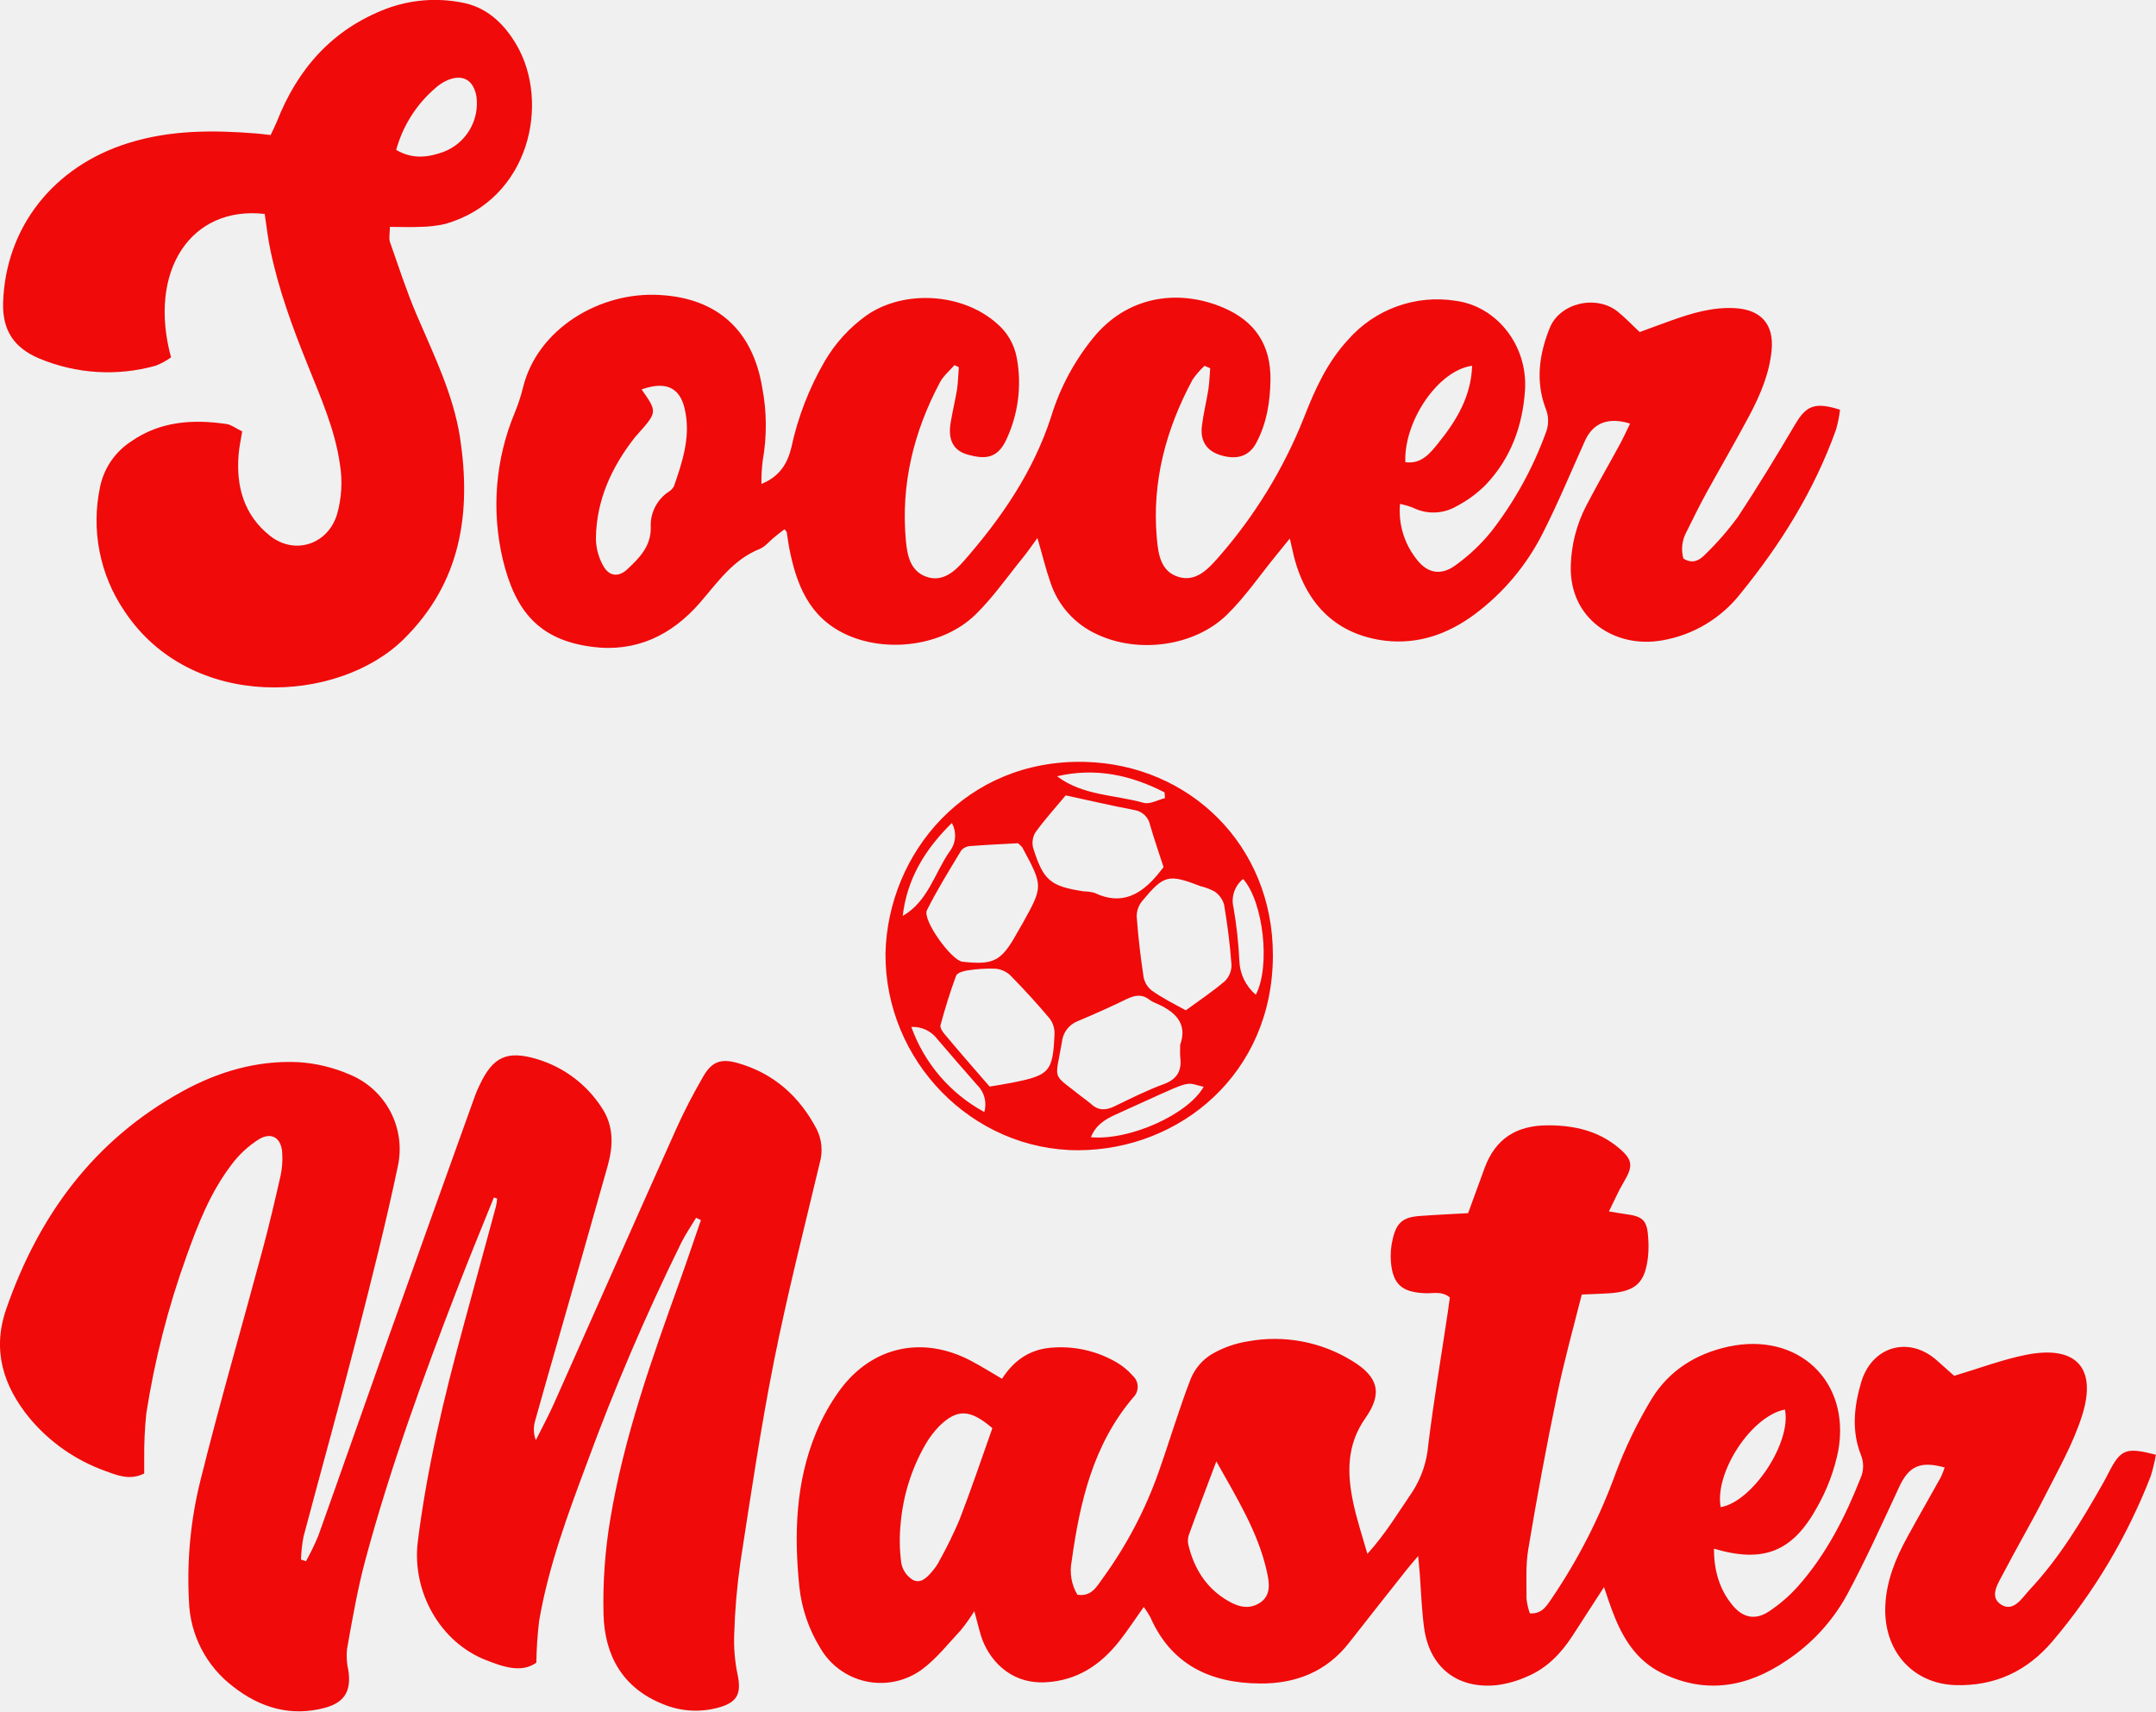
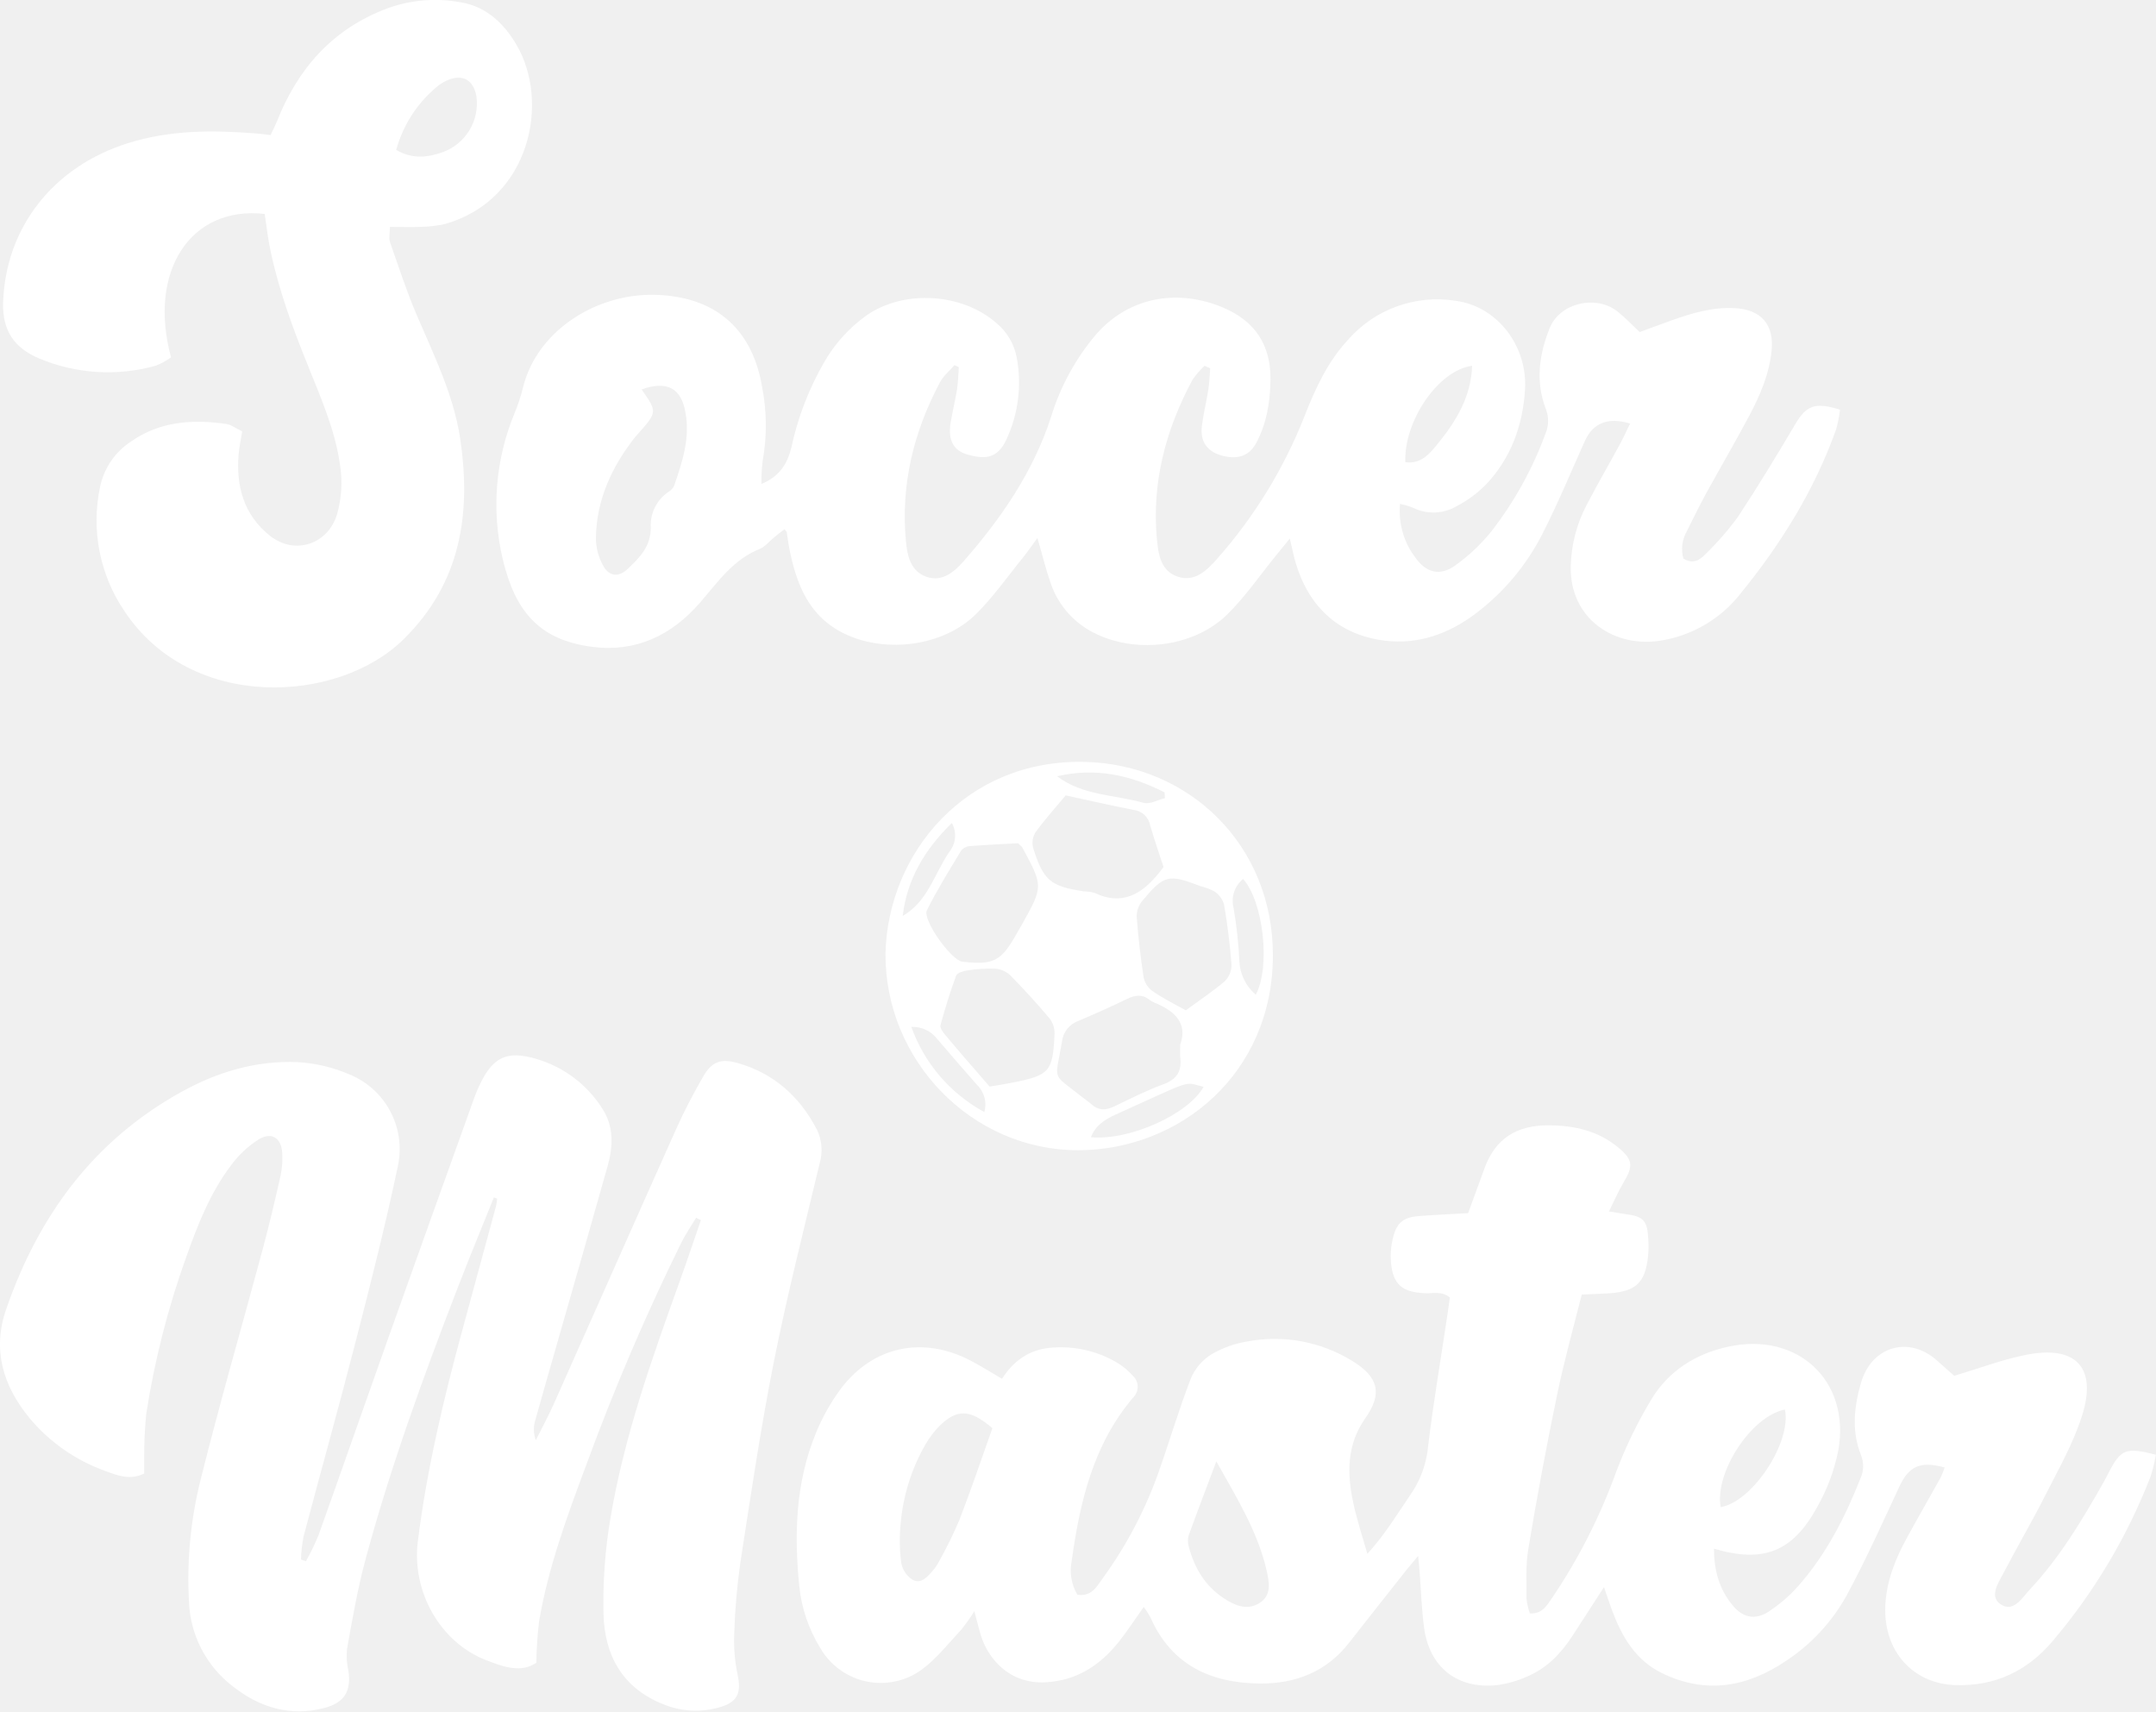
<svg xmlns="http://www.w3.org/2000/svg" viewBox="0 0 498.31 395.46">
  <defs>
-     <style>.cls-1{fill:#F00A0A;}</style>
+     <style>.cls-1{fill:#FFFFFF;}</style>
  </defs>
  <g id="Layer_2" data-name="Layer 2">
    <g id="Layer_1-2" data-name="Layer 1">
      <path class="cls-1" d="M264.35,371.38c-2.06,2.9-3.77,5.54-5.72,8-4.33,5.44-9.67,9-16.94,9.41-8.47.45-13.35-5.53-15-10.89-.48-1.59-.86-3.2-1.49-5.55a43.46,43.46,0,0,1-3.05,4.31c-2.94,3.15-5.66,6.64-9.08,9.18a16.13,16.13,0,0,1-23.5-5,33.72,33.72,0,0,1-4.82-14.12c-1.23-12.07-.88-24.1,3.83-35.53a47.07,47.07,0,0,1,5.58-10c7.47-10.09,19.14-12.57,30.29-6.68,2.34,1.23,4.59,2.65,7.14,4.14,2.66-4.13,6.19-6.66,11-7.15A25.59,25.59,0,0,1,258,314.81a15.18,15.18,0,0,1,3.84,3.16,3.44,3.44,0,0,1,.07,5c-9.28,10.92-12.33,24.19-14.23,37.88a11,11,0,0,0,1.33,7.7c3.3.55,4.54-2,5.93-3.89a96.31,96.31,0,0,0,12.8-24.31c2.56-7.23,4.72-14.6,7.49-21.75A12.07,12.07,0,0,1,280,313a24.09,24.09,0,0,1,8.41-3,34.1,34.1,0,0,1,24.09,4.5c6.11,3.7,7.09,7.54,3.07,13.25-4.37,6.21-4.24,12.83-2.77,19.68.8,3.73,2,7.37,3.24,11.68,4.24-4.67,7.17-9.62,10.41-14.35a23.49,23.49,0,0,0,3.65-10.74c1.25-10.26,3-20.47,4.52-30.71.17-1.14.32-2.29.48-3.44-1.85-1.59-3.93-.88-5.85-1-5.19-.26-7.3-2-7.77-7.17a17,17,0,0,1,.44-5.46c.88-3.73,2.41-4.94,6.26-5.22,3.65-.27,7.3-.43,11.14-.65,1.31-3.59,2.56-7,3.82-10.45,2.51-6.81,7.4-9.84,14.64-9.85,6.08,0,11.63,1.27,16.34,5.21,3.34,2.79,3.38,4.25,1.07,8.09-1.18,2-2.08,4.12-3.32,6.6,1.6.26,2.69.47,3.79.61,4.18.54,5.08,1.47,5.3,5.76a24.38,24.38,0,0,1-.05,4c-.65,6.08-2.78,8.11-8.91,8.55-2,.13-4,.18-6.41.29-2,7.89-4.14,15.58-5.75,23.4q-3.66,17.64-6.61,35.43c-.64,3.75-.39,7.67-.41,11.51a15.56,15.56,0,0,0,.77,3.35c3,.17,4-2,5.19-3.65a131.7,131.7,0,0,0,14.71-28.92,102.69,102.69,0,0,1,8.25-17c4-6.53,10.21-10.45,17.75-12.08,16-3.47,28.26,7.89,25.39,24A43.81,43.81,0,0,1,420,348.29c-5.69,10.4-12.48,13-23.86,9.62,0,4.88,1.18,9.28,4.23,13,2.39,2.94,5.25,3.61,8.41,1.55a34.48,34.48,0,0,0,6.79-5.86c6.51-7.34,10.91-16,14.46-25a6.8,6.8,0,0,0,.1-5.3c-2.2-5.52-1.63-11.15,0-16.72,2.43-8.45,11.08-11,17.62-5.1,1.25,1.11,2.49,2.23,3.74,3.33a.6.6,0,0,0,.26.13c5.57-1.66,10.91-3.69,16.43-4.81,11.62-2.34,16.62,2.92,13,14.16-2.06,6.45-5.52,12.48-8.6,18.57s-6.41,11.7-9.49,17.63c-1.18,2.28-3.38,5.39-.75,7.23,3,2.12,5.05-1.49,6.82-3.38,6.9-7.36,12.06-16,17-24.71.41-.73.79-1.47,1.17-2.21,2.84-5.53,4-6,10.95-4.22a35.91,35.91,0,0,1-1.21,5,133.37,133.37,0,0,1-22.7,38.13c-5.82,6.85-13.26,10.41-22.47,10.11-9.68-.32-16.66-7.78-16.15-18.43.27-5.63,2.32-10.74,5-15.62,2.55-4.7,5.24-9.31,7.83-14a18,18,0,0,0,.88-2.24c-5.62-1.58-8.28-.28-10.46,4.4-3.94,8.46-7.78,17-12.2,25.19a42.94,42.94,0,0,1-13.85,15c-9.05,6.17-18.66,7.9-28.85,2.92-6.12-3-9.26-8.46-11.53-14.55-.58-1.53-1.07-3.08-1.84-5.32-2.69,4.15-5,7.75-7.33,11.33-2.61,4-5.84,7.37-10.28,9.27a25.05,25.05,0,0,1-7.14,2.06c-9.18.95-15.59-4.12-16.83-13.25-.56-4.13-.7-8.31-1-12.47-.09-1.12-.2-2.24-.37-4.13-1.19,1.41-1.92,2.24-2.61,3.11-4.46,5.64-8.93,11.27-13.35,16.93-5.25,6.74-12.38,9.5-20.63,9.43-11.41-.09-20.49-4.31-25.34-15.37A20.63,20.63,0,0,0,264.35,371.38Zm-35-41.33c-5.13-4.41-8.12-4.48-12.21-.51a21.33,21.33,0,0,0-3.29,4.36,44.33,44.33,0,0,0-5.66,17.93,39.59,39.59,0,0,0,.12,9.42,5.86,5.86,0,0,0,2.59,3.83c1.9,1.07,3.4-.55,4.62-2a12.56,12.56,0,0,0,1.66-2.47,100.67,100.67,0,0,0,4.59-9.4C224.5,344.14,226.93,336.93,229.37,330.05Zm51.77,7.71c-2.37,6.3-4.43,11.68-6.39,17.1a4.43,4.43,0,0,0,0,2.45c1.27,5,3.79,9.24,8.2,12.11,2.44,1.58,5.14,2.81,8,1.17,3.11-1.81,2.4-5.06,1.81-7.68C290.7,354.05,286,346.4,281.14,337.76Zm131.41-12c-7.72,1.49-16.28,14.5-14.84,22.56C405.07,347.06,414.1,333.33,412.55,325.8Z" />
      <path class="cls-1" d="M114.15,276.74c-2.79,6.94-5.66,13.85-8.35,20.84-8,20.71-15.6,41.56-21.37,63-1.81,6.74-3,13.68-4.23,20.56a15.44,15.44,0,0,0,.33,5c.67,4.67-.89,7.33-5.47,8.56-7.89,2.11-15-.07-21.16-4.9a25.83,25.83,0,0,1-10.23-19.83,94.22,94.22,0,0,1,2.66-27.85c4.47-17.95,9.64-35.73,14.44-53.6,1.51-5.64,2.84-11.33,4.12-17a19.37,19.37,0,0,0,.34-5c-.15-3.45-2.37-5-5.34-3.26a23.64,23.64,0,0,0-6.49,6.05c-4.79,6.32-7.67,13.66-10.31,21.06a196.23,196.23,0,0,0-9.28,36.31,93.69,93.69,0,0,0-.48,10.48c0,1.13,0,2.27,0,3.38-3.34,1.66-6.28.41-9-.59a40.57,40.57,0,0,1-17.49-12.2C.71,320.27-1.85,312,1.44,302.53c7.5-21.63,20.23-39,40.59-50.24,8.35-4.61,17.32-7.25,26.86-6.82a35.33,35.33,0,0,1,12,2.89A18.64,18.64,0,0,1,92,269.3c-2.84,13.54-6.26,27-9.7,40.38-3.9,15.19-8.13,30.29-12.15,45.45a35.53,35.53,0,0,0-.59,5.29l1.16.39a58.89,58.89,0,0,0,2.85-5.88c5.45-15.25,10.77-30.53,16.2-45.78q10-28.06,20.08-56.08c.28-.79.65-1.54,1-2.3,3.06-6.52,6.31-8.09,13.27-6A27,27,0,0,1,139.08,256c2.83,4.2,2.67,8.87,1.35,13.52-4,14.13-8,28.25-12.07,42.37-1.55,5.46-3.14,10.9-4.65,16.37a7.09,7.09,0,0,0,.13,4.58c1.39-2.78,2.87-5.51,4.14-8.34,9.45-21.2,18.83-42.44,28.32-63.62,1.84-4.11,3.94-8.12,6.18-12,2-3.52,4.11-4.31,8-3.21,8.36,2.37,14.32,7.73,18.3,15.33a10.8,10.8,0,0,1,.68,7.79c-3.64,15.27-7.53,30.49-10.59,45.87s-5.35,30.93-7.75,46.44a148.35,148.35,0,0,0-1.42,16.46,38.25,38.25,0,0,0,.77,9.43c.89,4.18.07,6.31-3.95,7.51a19.64,19.64,0,0,1-13.26-.65c-9.41-3.75-13.53-11.31-13.77-20.81a115.77,115.77,0,0,1,1.56-21.92c3.15-19,9.62-37.12,16.12-55.19,1.66-4.63,3.22-9.3,4.83-13.95l-1.11-.54c-1.15,1.92-2.44,3.77-3.43,5.77a523.51,523.51,0,0,0-21.86,51.08c-4.45,11.9-8.85,23.8-11,36.37a93.72,93.72,0,0,0-.64,9.59c-3.36,2.44-7.63,1-11.54-.55-10.71-4.11-17.29-15.91-15.85-27.46,2.1-16.78,6-33.15,10.45-49.43q3.81-14,7.61-28a15.32,15.32,0,0,0,.28-1.8Z" />
      <path class="cls-1" d="M278.41,84.54a18.61,18.61,0,0,0-2.78,3.21c-6.14,11.42-9.41,23.54-8.26,36.59.32,3.67.87,7.77,5.05,9,3.9,1.18,6.68-1.68,9-4.32a111.14,111.14,0,0,0,20.05-32.74c2.5-6.42,5.36-12.64,10.1-17.76a27.39,27.39,0,0,1,24.9-9c9.51,1.27,16.65,10.35,16,20.61-.52,8.18-3.24,15.74-9,21.83a27.08,27.08,0,0,1-6.76,5,10.59,10.59,0,0,1-10.12.38,20.39,20.39,0,0,0-3-.9,17.83,17.83,0,0,0,3.59,12.5c2.48,3.46,5.67,4.25,9.13,1.77a42.87,42.87,0,0,0,8.35-7.85,84.07,84.07,0,0,0,12.57-22.71,7.52,7.52,0,0,0,0-5.78c-2.37-6.27-1.47-12.55.95-18.56,2.34-5.82,10.72-7.75,15.68-3.82,1.69,1.34,3.18,2.94,5.12,4.75,2.34-.85,4.79-1.78,7.27-2.66,4.73-1.69,9.5-3.13,14.64-2.87,6.11.31,9.16,3.72,8.58,9.75-.53,5.43-2.64,10.35-5.14,15.07-3.2,6-6.69,12-10,18-1.6,2.93-3.06,5.93-4.55,8.92a8.17,8.17,0,0,0-.7,6.14c2.25,1.39,3.83.3,5.08-1a67.39,67.39,0,0,0,7.55-8.68c4.61-7,8.93-14.1,13.17-21.29,2.58-4.39,4.56-5.28,10.4-3.43a29.44,29.44,0,0,1-.91,4.56c-5,14-12.74,26.46-22.09,37.93A29.23,29.23,0,0,1,384.14,148c-10.78,1.91-21.46-4.87-21.09-17.28a31.89,31.89,0,0,1,3.62-13.93c2.46-4.74,5.15-9.36,7.7-14.06.85-1.56,1.58-3.19,2.39-4.84-5.11-1.58-8.6-.1-10.44,4-3.22,7.15-6.22,14.42-9.78,21.4a53.17,53.17,0,0,1-15.68,18.66c-6.14,4.57-13,7-20.64,6.13-11-1.31-18.2-8.09-21.11-19.29-.28-1.11-.49-2.24-1-4.33-1.34,1.66-2.2,2.71-3.06,3.76-3.8,4.65-7.22,9.7-11.49,13.87-7.53,7.33-20.5,9-30,4.51a20.05,20.05,0,0,1-10.78-12c-1.09-3.12-1.86-6.35-3-10.26-1.31,1.78-2.3,3.24-3.41,4.6-3.58,4.4-6.85,9.12-10.88,13.07-7.46,7.3-20.52,9-30,4.59-8.58-4-11.46-11.64-13.11-20.11-.22-1.14-.34-2.3-.53-3.44,0-.15-.18-.27-.53-.74-.85.65-1.71,1.28-2.54,2-1,.84-1.93,2-3.11,2.52-6.21,2.45-9.77,7.7-13.9,12.47-6.52,7.51-14.77,11.51-24.91,10.19-12.34-1.6-17.78-8.31-20.64-20.16a55.09,55.09,0,0,1,2.75-33.94,41.32,41.32,0,0,0,1.88-5.7c3.24-13.59,17.76-22.45,31.88-21.5C166,69,174,76.53,176.16,89.53a46.11,46.11,0,0,1,.12,16.93,38.74,38.74,0,0,0-.29,5.38c4.22-1.72,6-4.7,6.9-8.36a68.13,68.13,0,0,1,7.73-20,34.2,34.2,0,0,1,9.74-10.65c8.66-5.94,22-5.1,29.9,1.8A13.65,13.65,0,0,1,235,82.67a31.12,31.12,0,0,1-2.47,19.06c-2.14,4.54-5.27,4.31-8.79,3.36s-4.69-3.57-4-7.53c.42-2.47,1-4.9,1.43-7.38.27-1.75.3-3.54.44-5.32l-1-.48c-1.13,1.31-2.55,2.46-3.34,3.94-6.11,11.47-9.1,23.67-7.89,36.7.32,3.33,1,6.93,4.69,8.26s6.51-1.13,8.7-3.63c8.64-9.86,16-20.56,20.12-33.18a53.81,53.81,0,0,1,10.48-19.23c8.09-9.16,19.53-10.28,29.27-6.18,7.41,3.12,11.13,8.66,11,16.82-.09,5.1-.88,10-3.3,14.51-1.66,3.08-4.48,3.94-8.2,2.82-3.25-1-4.79-3.24-4.34-6.85.35-2.81,1.05-5.58,1.49-8.38.25-1.61.28-3.25.42-4.87ZM148.29,90c3.65,5.21,3.65,5.21-.9,10.34-.22.25-.46.49-.66.75-5.37,6.85-8.88,14.47-9,23.29a13.18,13.18,0,0,0,1.78,6.53c1.37,2.34,3.51,2.49,5.48.65,2.79-2.6,5.48-5.31,5.42-9.66a9.31,9.31,0,0,1,4-8.16,3.41,3.41,0,0,0,1.37-1.4c1.91-5.51,3.76-11.07,2.65-17C157.44,89.62,154.11,87.94,148.29,90Zm192-5.47c-7.88,1-15.86,12.83-15.48,22.28,3.74.52,5.75-2.09,7.66-4.46C336.6,97.23,340,91.68,340.25,84.56Z" />
      <path class="cls-1" d="M61.18,49.44C44,47.51,34.15,62.72,39.53,82.59A16.15,16.15,0,0,1,36,84.51,41,41,0,0,1,9,82.82C3.41,80.45.51,76.49.72,69.93,1.27,52.68,12.2,38.55,29.54,33.1c9.79-3.09,19.73-3.05,29.77-2.25,1,.08,2,.22,3.24.36.5-1.07,1-2.05,1.43-3.08C68.79,15.88,76.82,6.76,89.34,2A32.22,32.22,0,0,1,106.61.56c5.8,1,9.84,4.82,12.74,9.75C127.2,23.65,122.5,46.07,103,51.73a27.26,27.26,0,0,1-5.94.7c-2.15.12-4.3,0-6.94,0,0,1.35-.28,2.52,0,3.48,2,5.66,3.83,11.38,6.19,16.88,3.94,9.21,8.42,18.25,10,28.24,2.67,17.48.29,33.63-13.06,46.74-15.15,14.88-49.07,16.76-64.49-6.54a37.28,37.28,0,0,1-5.63-28.71,16.48,16.48,0,0,1,7.18-10.5C37,97.34,44.6,96.85,52.4,98c1.09.16,2.08,1,3.58,1.7-.28,1.77-.68,3.52-.83,5.29-.61,7.4,1.2,14,7.2,18.8,5.8,4.62,13.5,2,15.57-5a26.47,26.47,0,0,0,.66-11.39C77.41,99.08,74,91.62,71,84.06c-3.44-8.53-6.59-17.12-8.48-26.14C61.92,55.18,61.63,52.37,61.18,49.44ZM91.57,34.65c3.91,2.27,7.52,1.69,11,.43a12,12,0,0,0,7.55-12.78c-.69-3.92-3.29-5.32-6.93-3.66a10.37,10.37,0,0,0-2.49,1.65A28.9,28.9,0,0,0,91.57,34.65Z" />
      <path class="cls-1" d="M204.66,220.32c.57-23.23,18.61-44.91,46.09-44.24,24.08.59,43.5,19.17,43.45,44.75-.05,27.35-21.5,44.91-44.95,45C224.67,265.87,204.49,245.13,204.66,220.32Zm68.11,21.14c1.81-5-1.26-7.81-5.88-9.72a5.91,5.91,0,0,1-1.29-.74c-1.68-1.3-3.28-1-5.1-.15-3.73,1.82-7.53,3.52-11.37,5.13a5.79,5.79,0,0,0-3.69,4.84c-1.6,9.3-2.49,7,4.69,12.73.66.52,1.37,1,2,1.54,1.69,1.62,3.45,1.57,5.48.58,3.74-1.81,7.47-3.69,11.37-5.12,3-1.11,4.16-3,3.83-6C272.7,243.71,272.77,242.87,272.77,241.46Zm-3.84-41.06c-1.08-3.33-2.17-6.48-3.1-9.67a4.39,4.39,0,0,0-3.68-3.53c-5.22-1-10.41-2.21-15.84-3.38-2.41,2.89-4.88,5.61-7,8.56a4.68,4.68,0,0,0-.51,3.63c2.37,7.52,4,8.82,11.74,10a9.32,9.32,0,0,1,2.47.35c6.26,3,10.79.34,14.7-4.42C268,201.59,268.3,201.2,268.93,200.4Zm-33.63-5.52c-3.38.19-7.18.35-11,.65a3,3,0,0,0-2.12,1c-2.75,4.54-5.56,9.07-7.94,13.82-1.12,2.23,5.66,11.63,8.2,11.91,7.26.81,9-.12,12.61-6.61.4-.73.85-1.44,1.25-2.16,4.81-8.66,4.81-8.66.06-17.5C236.26,195.73,236,195.54,235.3,194.88Zm-6.57,56.24c2-.34,3.63-.58,5.25-.91,8.63-1.72,9.37-2.51,9.75-11.27a5.59,5.59,0,0,0-1.14-3.57q-4.35-5.16-9.12-10a5.71,5.71,0,0,0-3.46-1.5,33.5,33.5,0,0,0-6.47.41c-.92.13-2.32.57-2.56,1.22-1.38,3.73-2.55,7.55-3.6,11.39-.17.6.47,1.58,1,2.18C221.79,243.16,225.3,247.16,228.73,251.12Zm45.35-17.63c3.13-2.3,6.19-4.33,9-6.72a5.18,5.18,0,0,0,1.55-3.8c-.33-4.65-.94-9.3-1.71-13.9a5.53,5.53,0,0,0-2.14-3,12.76,12.76,0,0,0-3.25-1.25c-7.49-2.87-8.47-2.68-13.55,3.43a5.54,5.54,0,0,0-1.26,3.56c.34,4.65.88,9.3,1.58,13.92a5.16,5.16,0,0,0,1.92,3.2C268.63,230.64,271.33,232,274.08,233.49Zm-21.94,29.33c8.95.82,22.44-5.26,26.05-11.64-4.85-1.14-1.67-2-20.39,6.43C255.28,258.75,253.21,260.1,252.14,262.82Zm38.11-32.93c3.44-6.51,1.76-21.47-2.93-26.75a6.49,6.49,0,0,0-2.22,6.63,98.59,98.59,0,0,1,1.35,12.35A10.8,10.8,0,0,0,290.25,229.89Zm-21-45.44-.09-1.32c-7.77-4-15.93-5.8-24.84-3.73,5.93,4.5,13.32,4.26,20,6.14C265.78,185.94,267.62,184.85,269.27,184.45ZM227.5,257a6.26,6.26,0,0,0-1.68-6.27q-4.63-5.26-9.19-10.6a7.1,7.1,0,0,0-6-2.8A36.3,36.3,0,0,0,227.5,257ZM220,190.2c-6.25,6.13-10.36,12.93-11.36,21.48,5.85-3.36,7.34-9.83,10.81-14.85A6,6,0,0,0,220,190.2Z" />
    </g>
  </g>
</svg>
